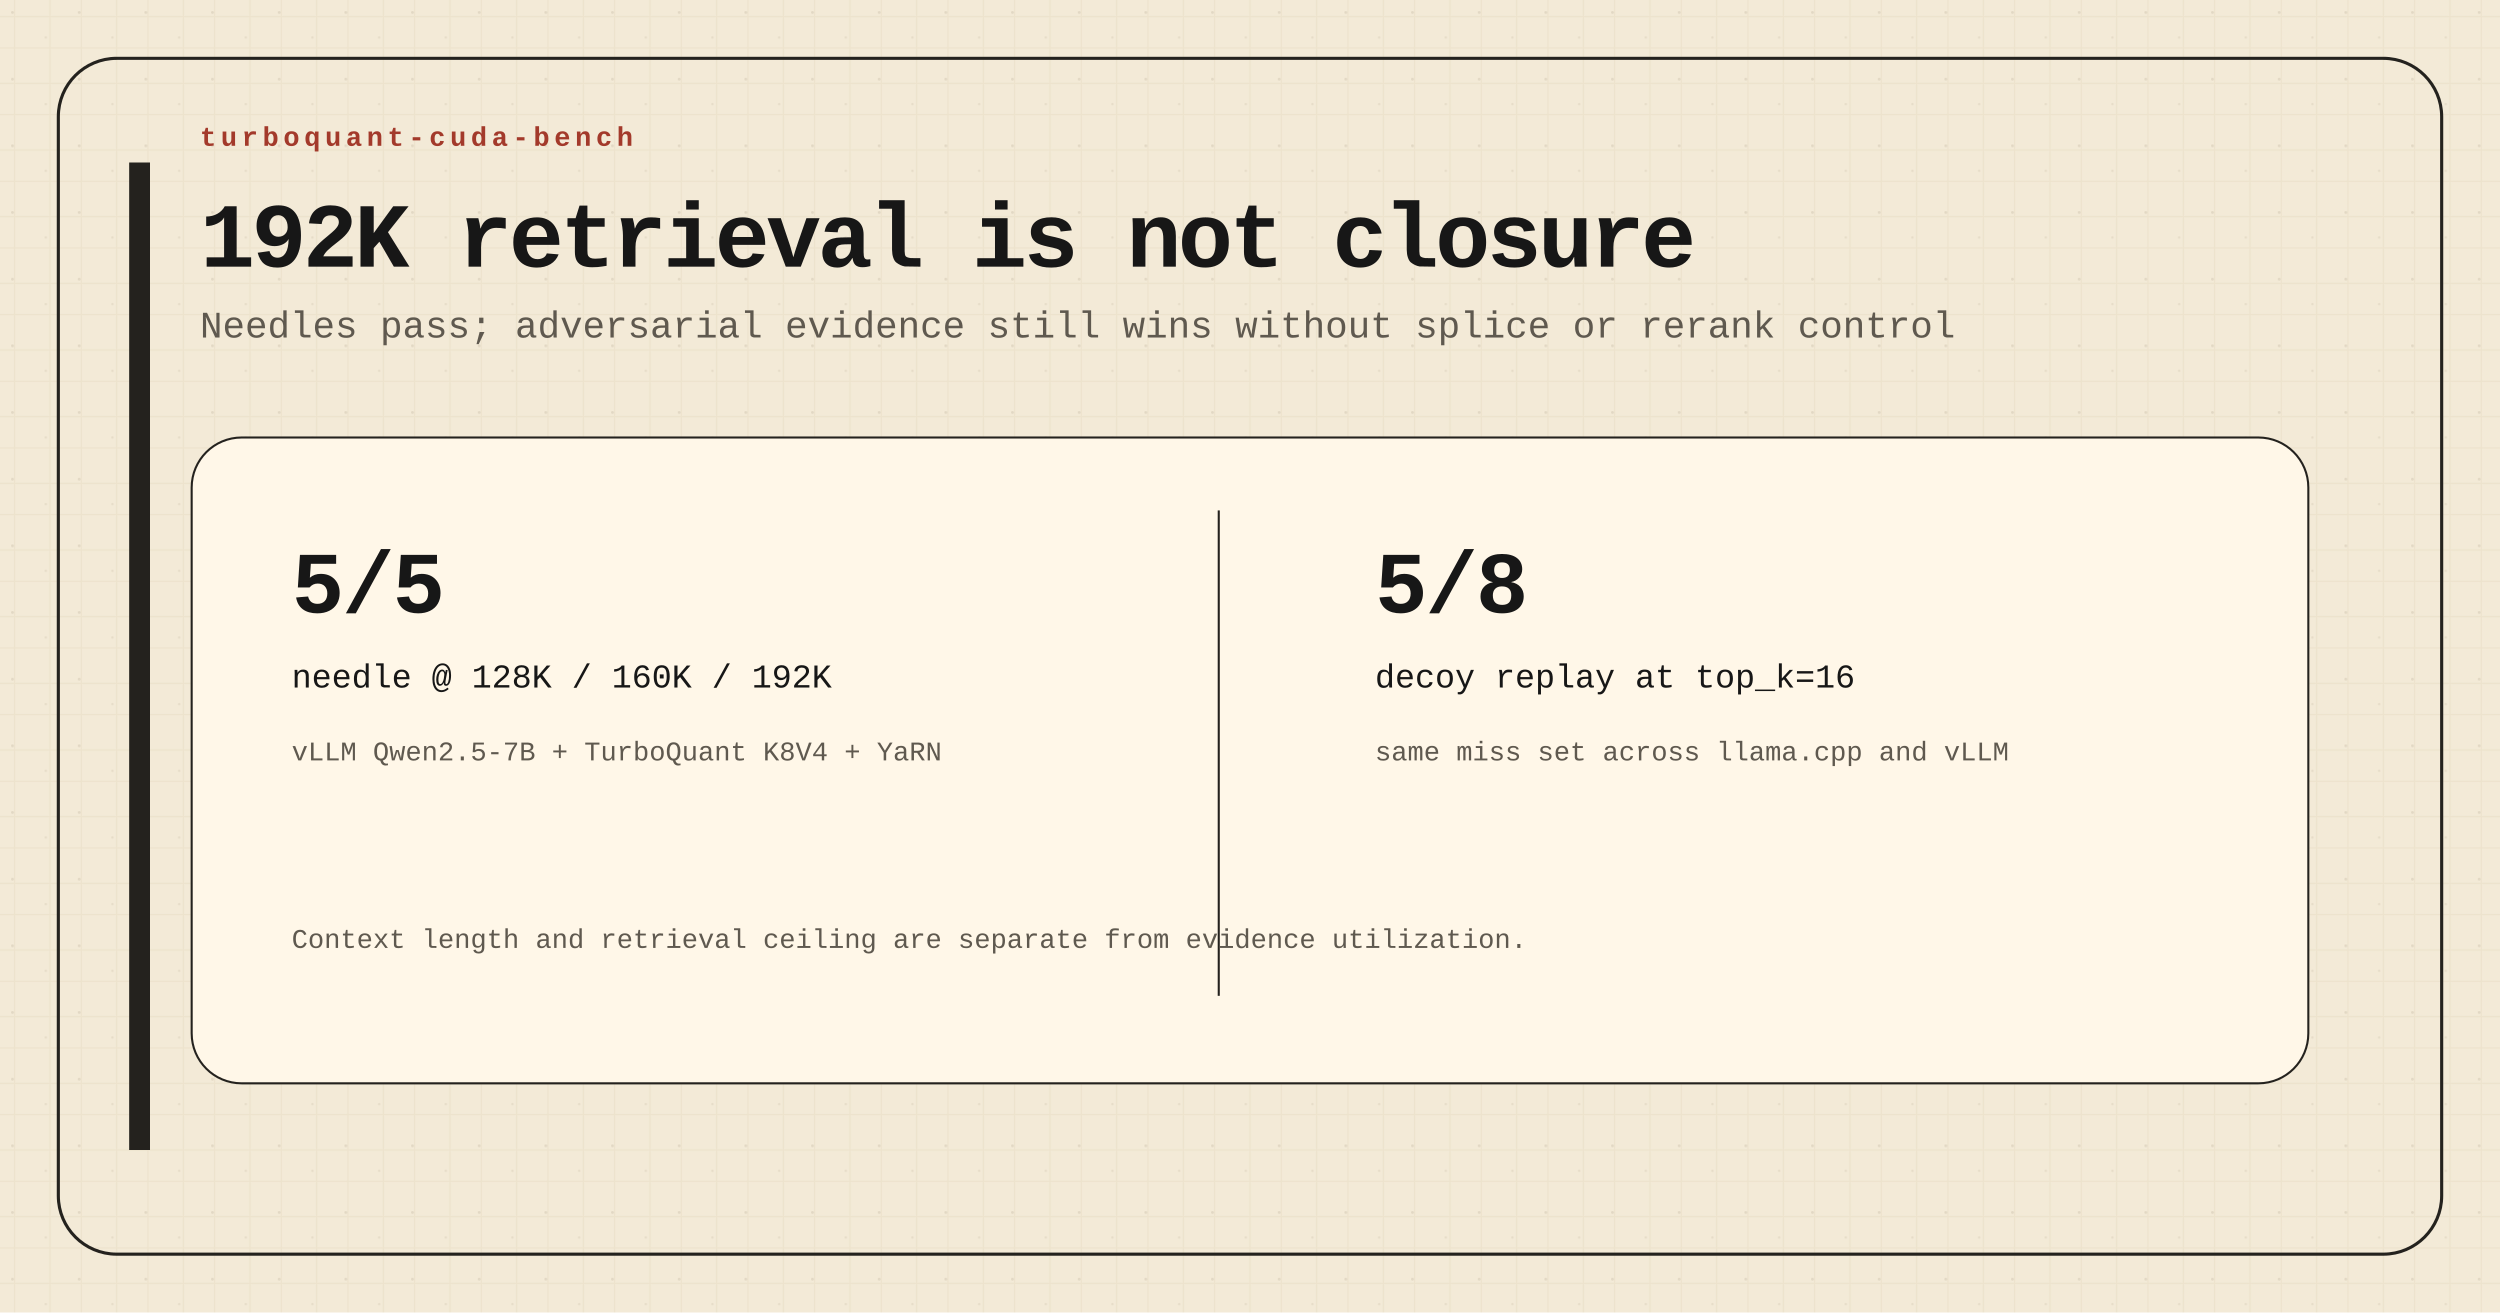
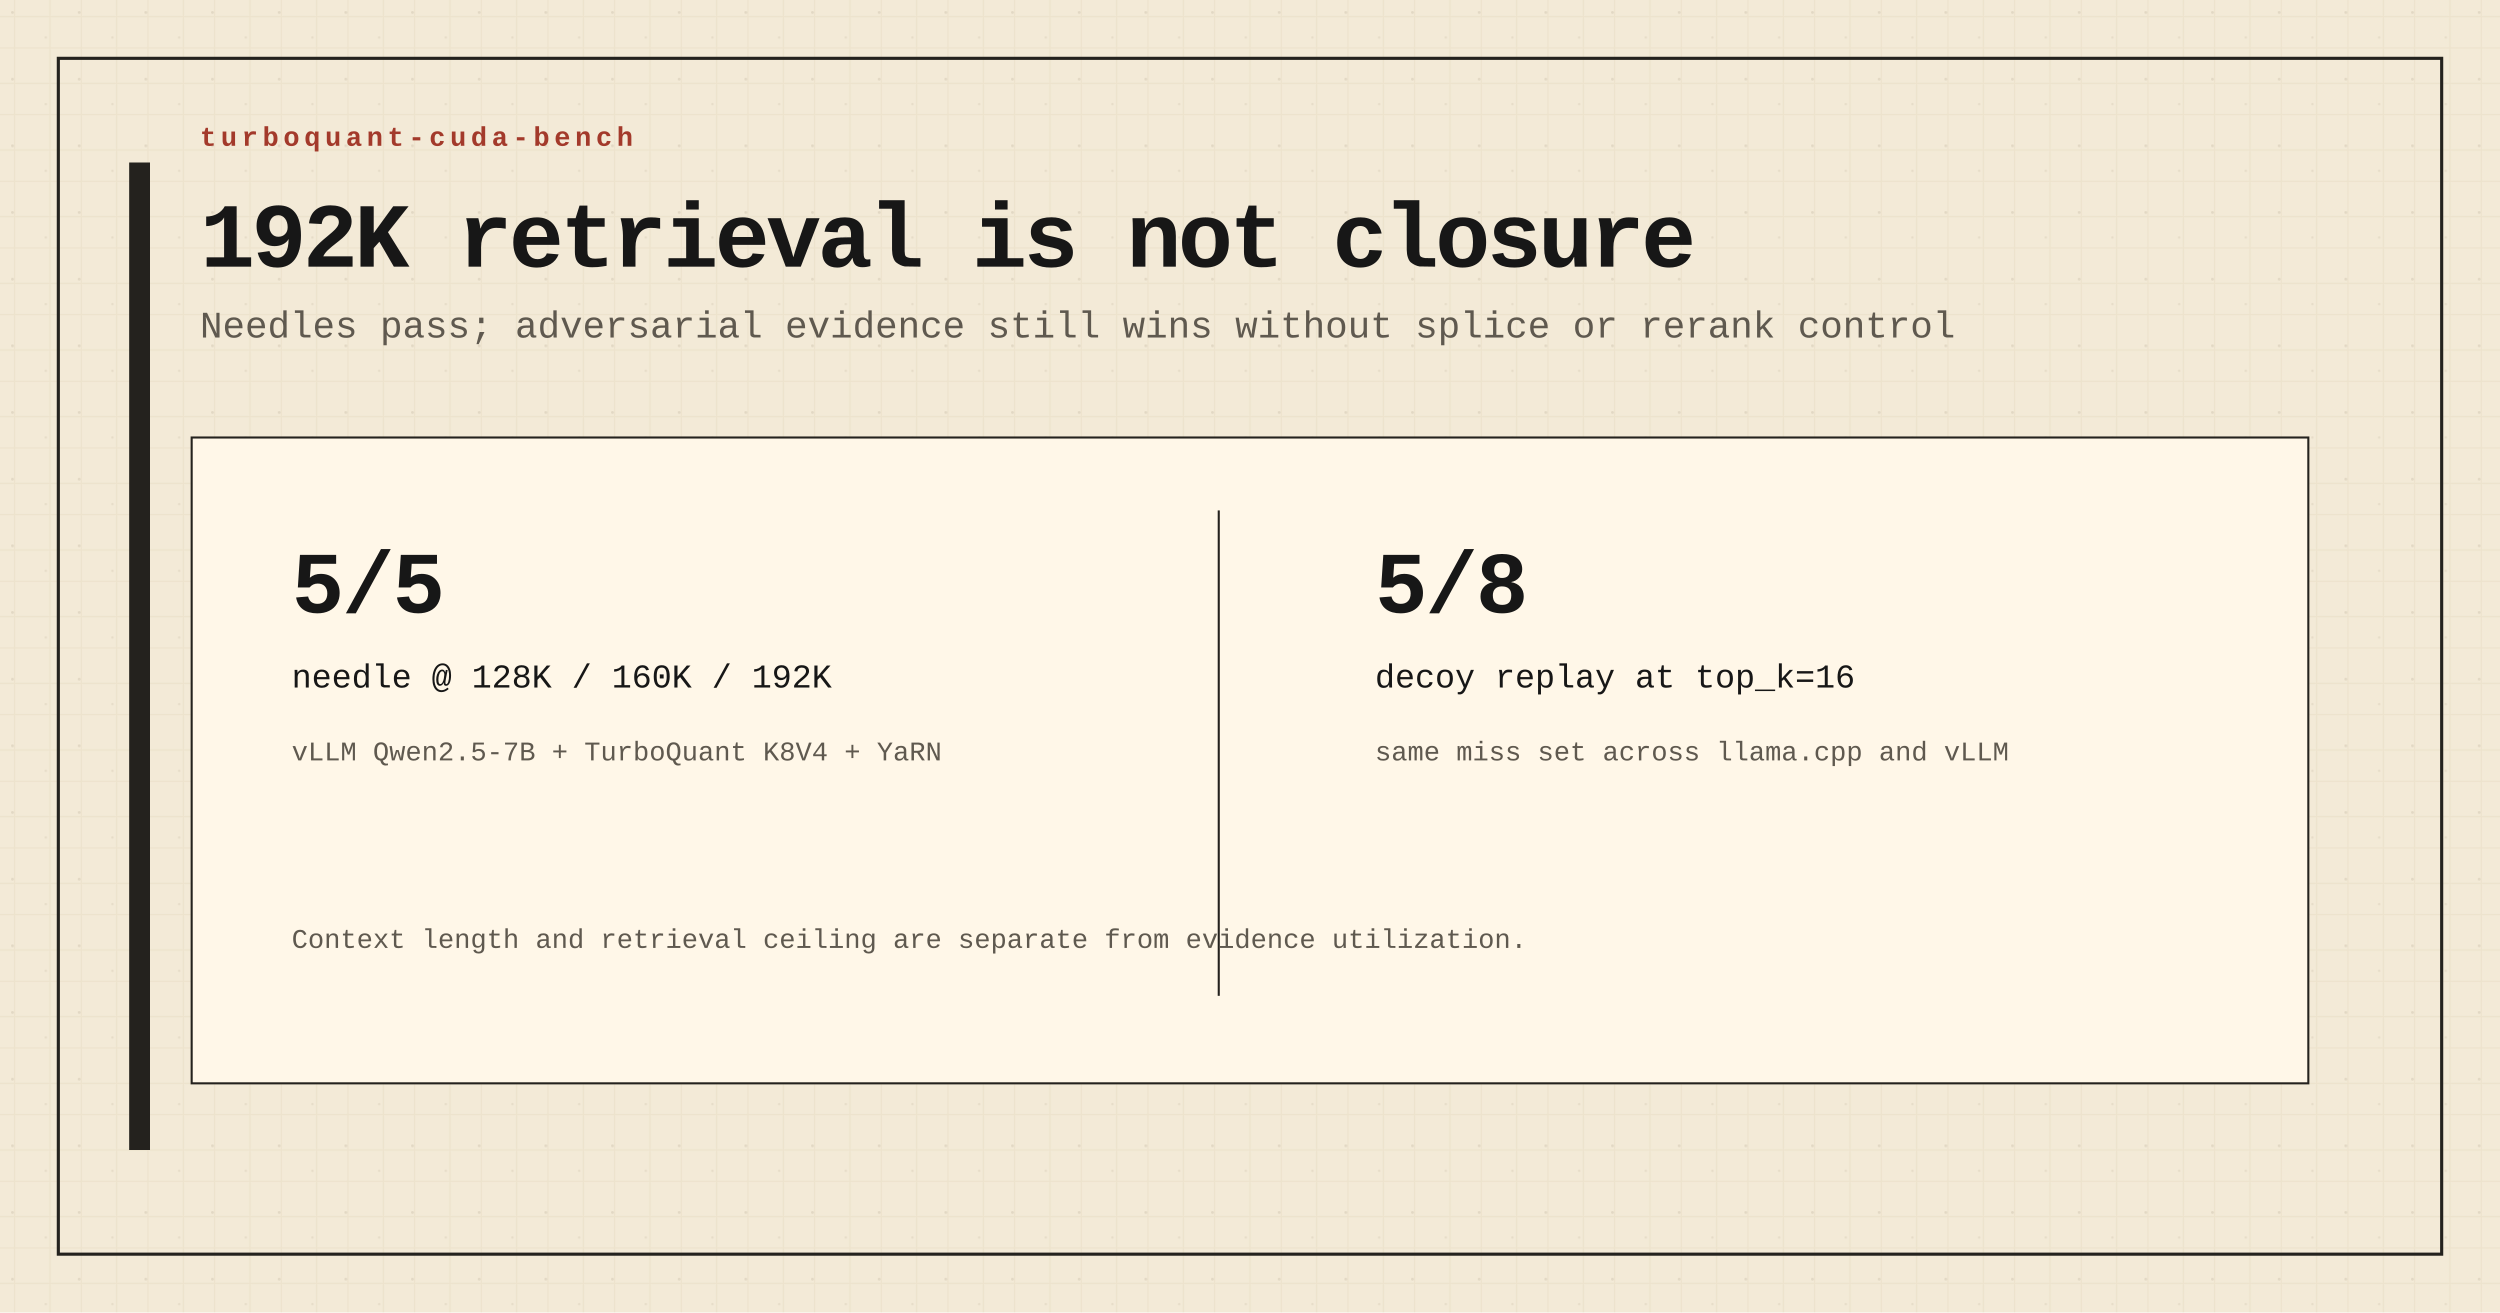
<svg xmlns="http://www.w3.org/2000/svg" width="1200" height="630" viewBox="0 0 1200 630" role="img" aria-label="192K retrieval is not closure">
  <defs>
    <pattern id="papergrain" width="32" height="32" patternUnits="userSpaceOnUse">
      <rect width="32" height="32" fill="#f3ead7" />
      <path d="M0 8h32M0 23h32M7 0v32M24 0v32" stroke="#d8c9aa" stroke-width="0.6" opacity="0.22" />
      <circle cx="6" cy="6" r="0.7" fill="#9b8d74" opacity="0.18" />
      <circle cx="22" cy="18" r="0.6" fill="#9b8d74" opacity="0.14" />
    </pattern>
    <style>
      .mono { font-family: ui-monospace, SFMono-Regular, Menlo, Consolas, 'Liberation Mono', monospace; }
      .tag { font-size: 13px; font-weight: 700; letter-spacing: 2.2px; fill: #a33a2b; text-transform: uppercase; }
      .title { font-size: 44px; font-weight: 800; letter-spacing: -1.7px; fill: #171717; }
      .sub { font-size: 18px; fill: #5f594f; }
      .small { font-size: 13px; fill: #5f594f; }
      .label { font-size: 16px; fill: #171717; }
      .num { font-size: 42px; font-weight: 800; fill: #171717; letter-spacing: -1px; }
      .micro { font-size: 11px; fill: #5f594f; letter-spacing: 1.1px; text-transform: uppercase; }
    </style>
  </defs>
  <rect width="1200" height="630" fill="url(#papergrain)" />
-   <rect x="28" y="28" width="1144" height="574" rx="28" fill="none" stroke="#24221e" stroke-width="1.5" />
+   <rect x="28" y="28" width="1144" height="574" fill="none" stroke="#24221e" stroke-width="1.5" />
  <rect x="62" y="78" width="10" height="474" fill="#24221e" />
  <text x="96" y="70" class="mono tag">turboquant-cuda-bench</text>
  <text x="96" y="128" class="mono title">192K retrieval is not closure</text>
  <text x="96" y="162" class="mono sub">Needles pass; adversarial evidence still wins without splice or rerank control</text>
-   <rect x="92" y="210" width="1016" height="310" rx="24" fill="#fff7e8" stroke="#24221e" />
+   <rect x="92" y="210" width="1016" height="310" fill="#fff7e8" stroke="#24221e" />
  <text x="140" y="294" class="mono num" fill="#2f7d4f">5/5</text>
  <text x="140" y="330" class="mono label">needle @ 128K / 160K / 192K</text>
  <text x="140" y="365" class="mono small">vLLM Qwen2.5-7B + TurboQuant K8V4 + YaRN</text>
  <line x1="585" y1="245" x2="585" y2="478" stroke="#24221e" />
  <text x="660" y="294" class="mono num" fill="#a33a2b">5/8</text>
  <text x="660" y="330" class="mono label">decoy replay at top_k=16</text>
  <text x="660" y="365" class="mono small">same miss set across llama.cpp and vLLM</text>
  <text x="140" y="455" class="mono small">Context length and retrieval ceiling are separate from evidence utilization.</text>
</svg>
